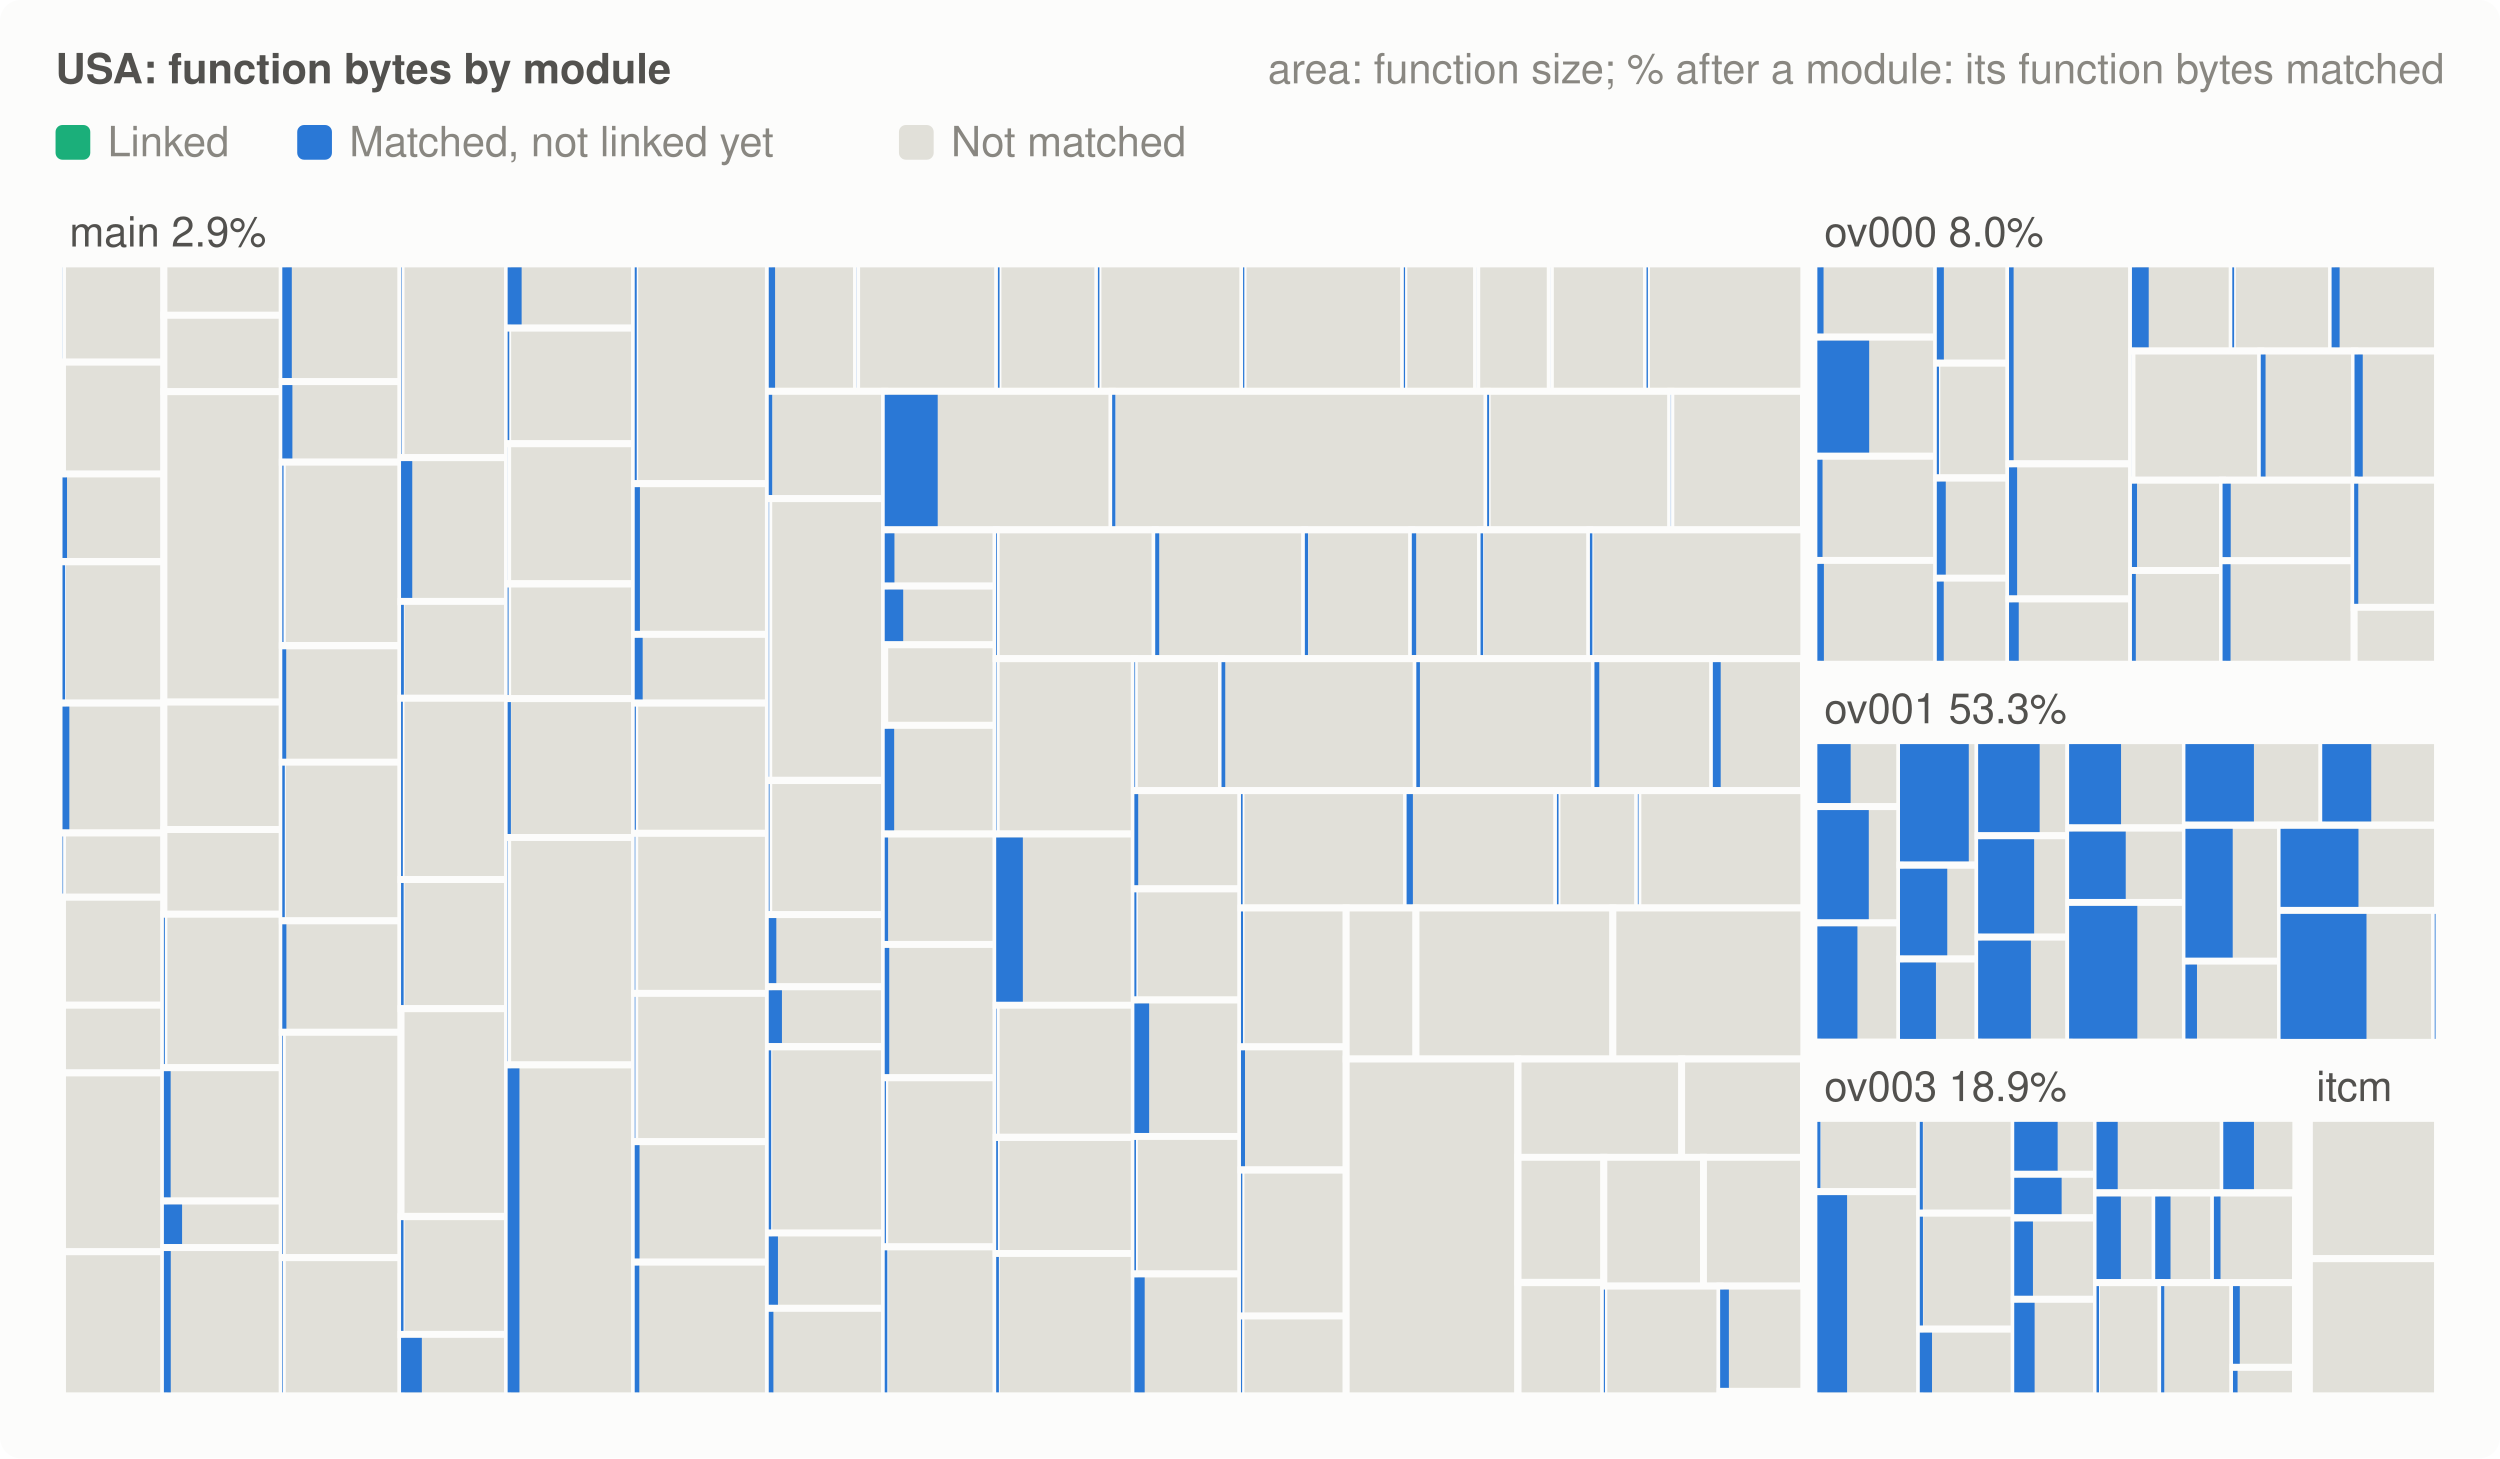
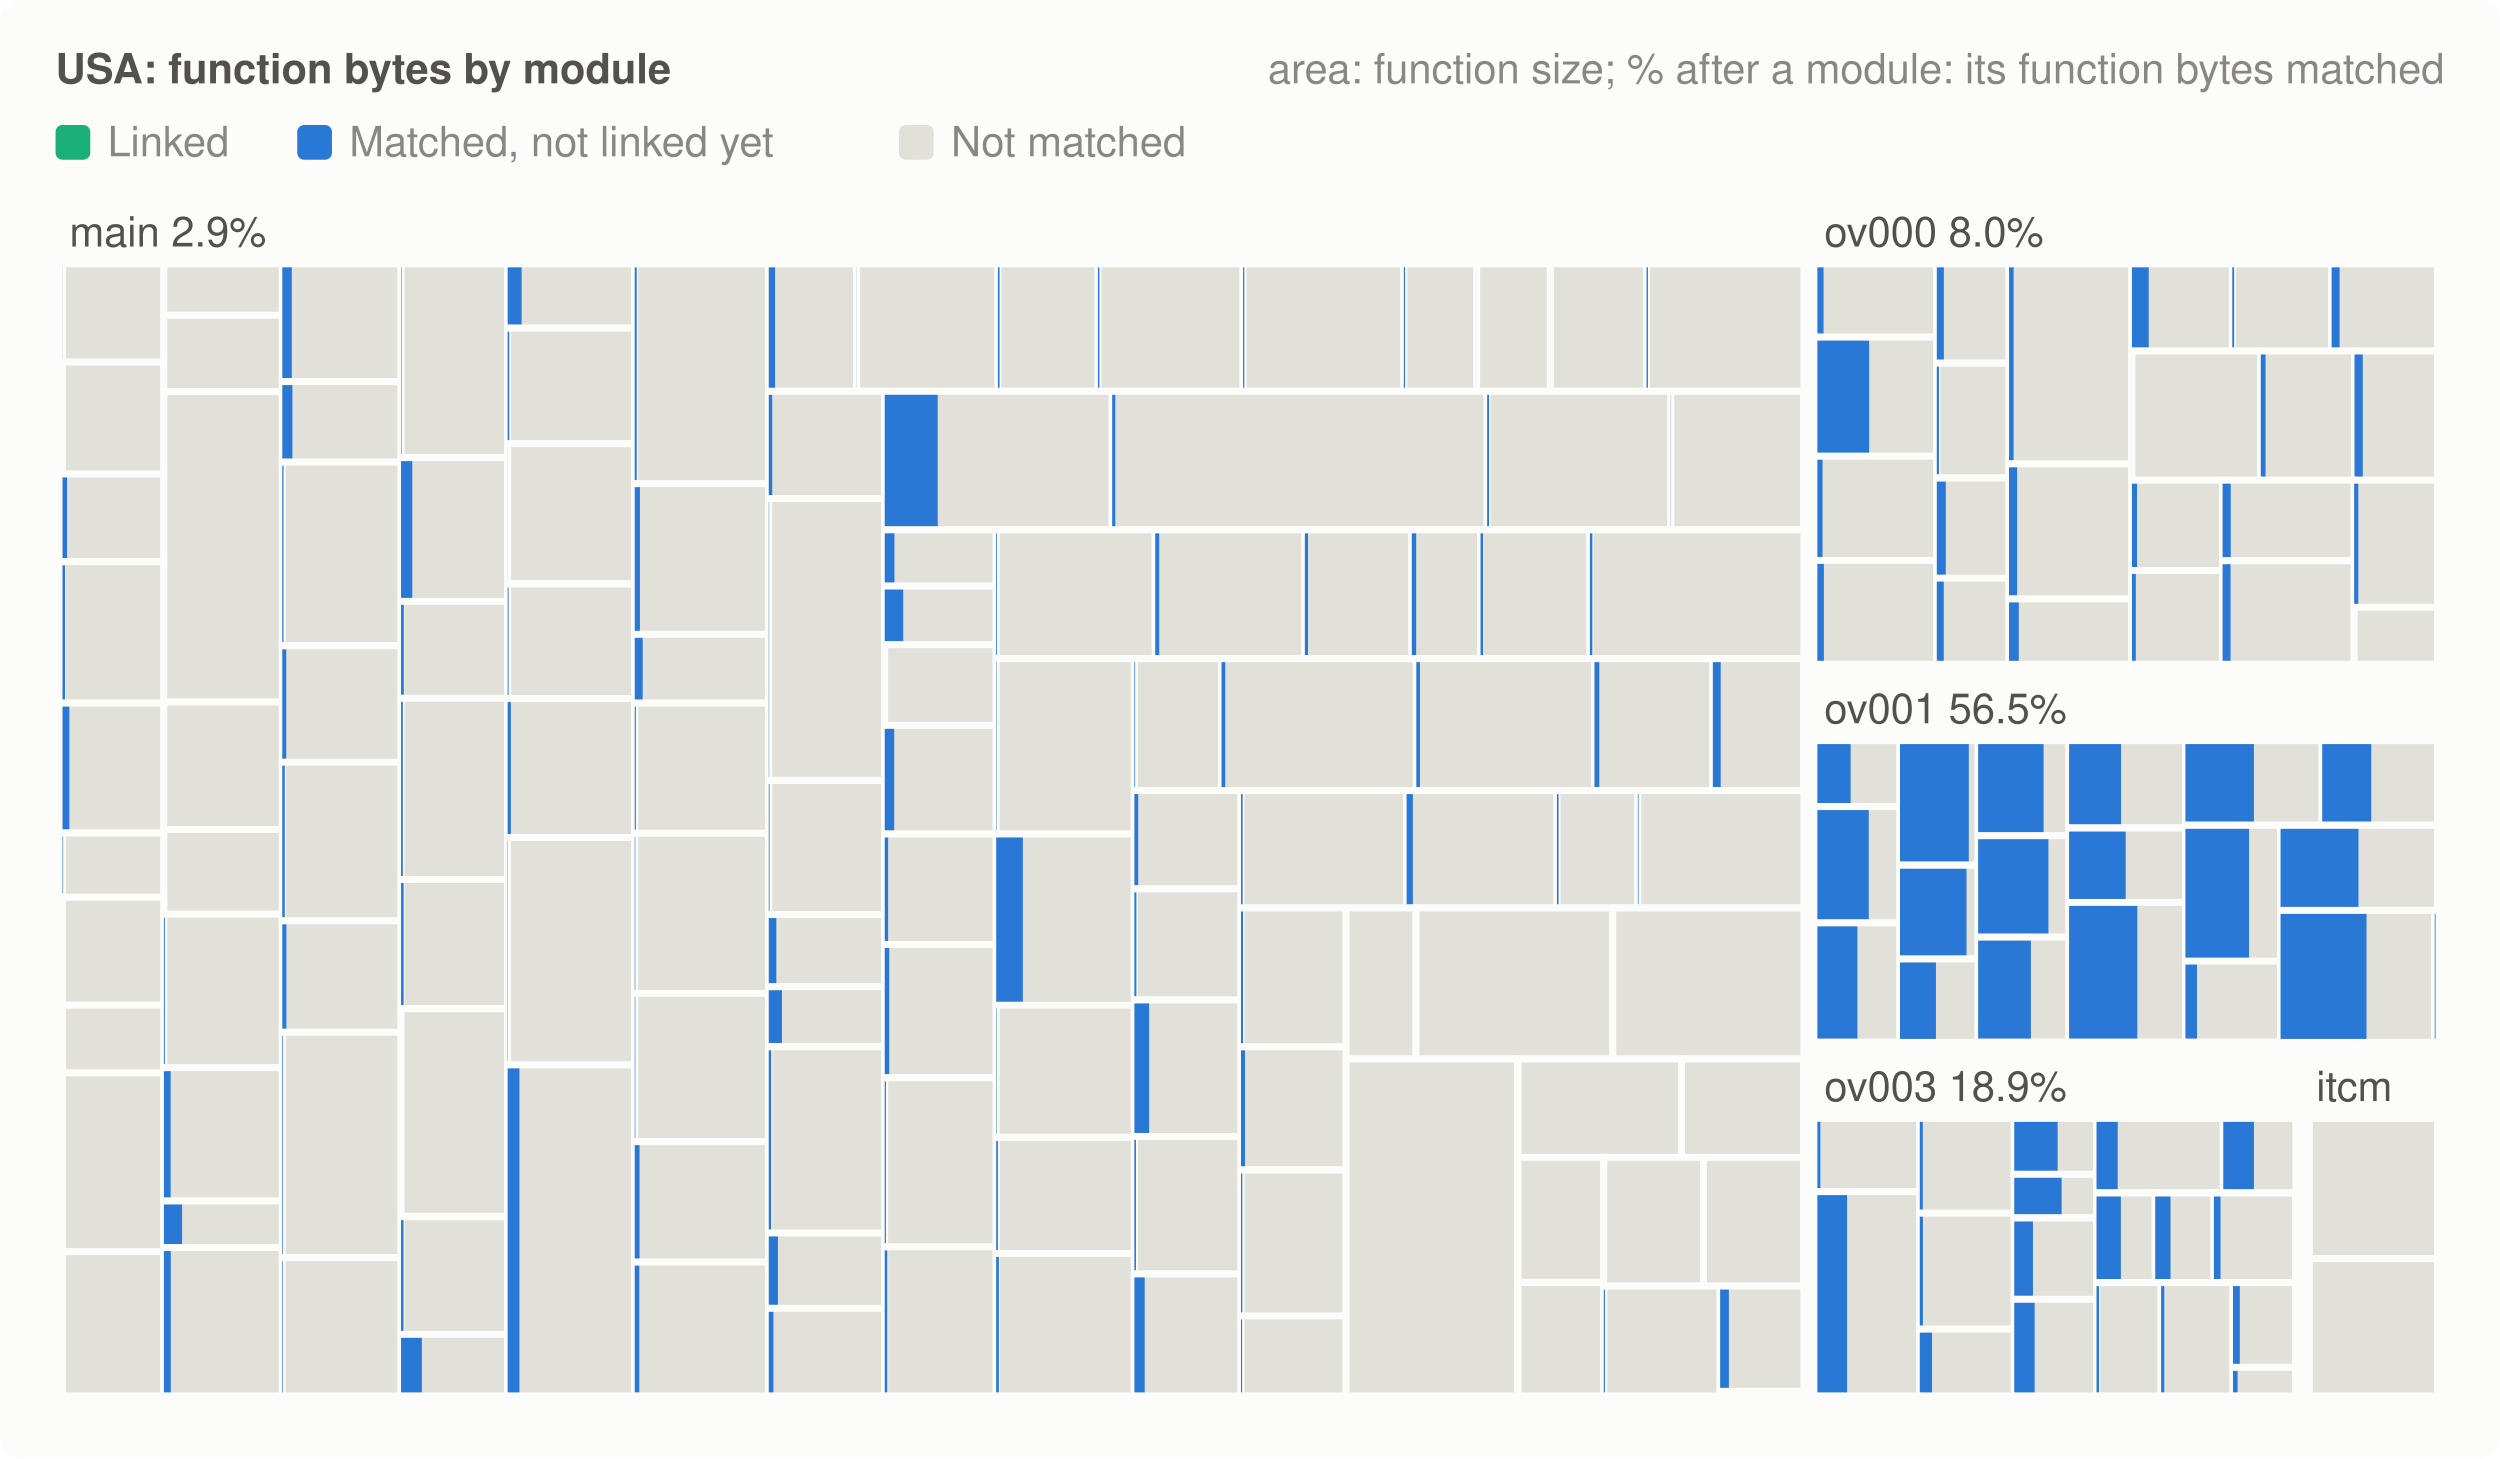
<svg xmlns="http://www.w3.org/2000/svg" viewBox="0 0 720 420" width="720" height="420" role="img" aria-label="Matched and linked code by module (USA)">
  <style>.bg{fill:#fcfcfb}.lbl{fill:#52514e}.muted{fill:#898781}.todo{fill:#e1e0d9}.gap{stroke:#fcfcfb}.matched{fill:#2a78d6}.linked{fill:#1baf7a}@media (prefers-color-scheme: dark){.bg{fill:#1a1a19}.lbl{fill:#c3c2b7}.muted{fill:#898781}.todo{fill:#2c2c2a}.gap{stroke:#1a1a19}.matched{fill:#3987e5}.linked{fill:#199e70}}text{font:12px -apple-system,BlinkMacSystemFont,'Segoe UI',Helvetica,Arial,sans-serif}.head{font-weight:600}</style>
  <rect class="bg" width="720" height="420" rx="6" />
  <text class="lbl head" x="16" y="24">USA: function bytes by module</text>
  <text class="muted" x="704" y="24" text-anchor="end">area: function size; % after a module: its function bytes matched</text>
  <rect class="linked" x="16" y="36" width="10" height="10" rx="2" />
  <text class="muted" x="31" y="45">Linked</text>
  <rect class="matched" x="85.6" y="36" width="10" height="10" rx="2" />
  <text class="muted" x="100.6" y="45">Matched, not linked yet</text>
  <rect class="todo" x="258.9" y="36" width="10" height="10" rx="2" />
  <text class="muted" x="273.9" y="45">Not matched</text>
  <rect class="todo gap" x="18.0" y="76.0" width="29.2" height="28.3" stroke-width="2" />
  <rect class="matched" x="18.0" y="77.0" width="0.03" height="26.3" />
  <rect class="todo gap" x="18.0" y="104.3" width="29.2" height="32.3" stroke-width="2" />
  <rect class="todo gap" x="18.0" y="136.5" width="29.2" height="25.2" stroke-width="2" />
  <rect class="matched" x="18.0" y="137.5" width="1.30" height="23.2" />
  <rect class="todo gap" x="18.0" y="161.8" width="29.2" height="40.7" stroke-width="2" />
  <rect class="matched" x="18.0" y="162.8" width="0.75" height="38.7" />
  <rect class="todo gap" x="18.0" y="202.5" width="29.2" height="37.4" stroke-width="2" />
  <rect class="matched" x="18.0" y="203.5" width="1.97" height="35.4" />
  <rect class="todo gap" x="18.0" y="239.9" width="29.2" height="18.5" stroke-width="2" />
  <rect class="matched" x="18.0" y="240.9" width="0.18" height="16.5" />
  <rect class="todo gap" x="18.0" y="258.4" width="29.2" height="31.1" stroke-width="2" />
  <rect class="todo gap" x="18.0" y="289.5" width="29.2" height="19.5" stroke-width="2" />
  <rect class="todo gap" x="18.0" y="309.0" width="29.2" height="51.5" stroke-width="2" />
  <rect class="todo gap" x="18.0" y="360.5" width="29.2" height="41.5" stroke-width="2" />
  <rect class="todo gap" x="47.2" y="76.0" width="34.1" height="14.8" stroke-width="2" />
  <rect class="todo gap" x="47.2" y="90.8" width="34.1" height="22.0" stroke-width="2" />
  <rect class="todo gap" x="47.2" y="112.8" width="34.1" height="89.4" stroke-width="2" />
  <rect class="todo gap" x="47.2" y="202.2" width="34.1" height="36.7" stroke-width="2" />
  <rect class="todo gap" x="47.2" y="238.9" width="34.1" height="24.4" stroke-width="2" />
  <rect class="todo gap" x="47.2" y="263.3" width="34.1" height="44.2" stroke-width="2" />
  <rect class="matched" x="47.2" y="264.3" width="0.28" height="42.2" />
  <rect class="todo gap" x="47.2" y="307.5" width="34.1" height="38.4" stroke-width="2" />
  <rect class="matched" x="47.2" y="308.5" width="1.95" height="36.4" />
  <rect class="todo gap" x="47.2" y="345.9" width="34.1" height="13.4" stroke-width="2" />
  <rect class="matched" x="47.2" y="346.9" width="5.24" height="11.4" />
  <rect class="todo gap" x="47.2" y="359.3" width="34.1" height="42.7" stroke-width="2" />
  <rect class="matched" x="47.2" y="360.3" width="1.98" height="40.7" />
  <rect class="todo gap" x="81.3" y="76.0" width="34.2" height="33.9" stroke-width="2" />
  <rect class="matched" x="81.3" y="77.0" width="2.74" height="31.9" />
  <rect class="todo gap" x="81.3" y="109.9" width="34.2" height="23.2" stroke-width="2" />
  <rect class="matched" x="81.3" y="110.9" width="2.91" height="21.2" />
  <rect class="todo gap" x="81.3" y="133.1" width="34.2" height="52.8" stroke-width="2" />
  <rect class="matched" x="81.3" y="134.1" width="0.36" height="50.8" />
  <rect class="todo gap" x="81.3" y="186.0" width="34.2" height="33.6" stroke-width="2" />
  <rect class="matched" x="81.3" y="187.0" width="1.13" height="31.6" />
  <rect class="todo gap" x="81.3" y="219.5" width="34.2" height="45.7" stroke-width="2" />
  <rect class="matched" x="81.3" y="220.5" width="0.72" height="43.7" />
  <rect class="todo gap" x="81.3" y="265.2" width="34.2" height="32.1" stroke-width="2" />
  <rect class="matched" x="81.3" y="266.2" width="1.18" height="30.1" />
  <rect class="todo gap" x="81.3" y="297.3" width="34.2" height="64.9" stroke-width="2" />
  <rect class="matched" x="81.3" y="298.3" width="0.20" height="62.9" />
  <rect class="todo gap" x="81.3" y="362.2" width="34.2" height="39.8" stroke-width="2" />
  <rect class="matched" x="81.3" y="363.2" width="0.19" height="37.8" />
  <rect class="todo gap" x="115.5" y="76.0" width="30.7" height="55.8" stroke-width="2" />
  <rect class="matched" x="115.5" y="77.0" width="0.15" height="53.8" />
  <rect class="todo gap" x="115.5" y="131.8" width="30.7" height="41.5" stroke-width="2" />
  <rect class="matched" x="115.5" y="132.8" width="3.23" height="39.5" />
  <rect class="todo gap" x="115.5" y="173.2" width="30.7" height="27.9" stroke-width="2" />
  <rect class="matched" x="115.5" y="174.2" width="0.81" height="25.9" />
  <rect class="todo gap" x="115.5" y="201.1" width="30.7" height="52.2" stroke-width="2" />
  <rect class="matched" x="115.5" y="202.1" width="0.52" height="50.2" />
  <rect class="todo gap" x="115.5" y="253.3" width="30.7" height="37.2" stroke-width="2" />
  <rect class="matched" x="115.5" y="254.3" width="0.75" height="35.2" />
  <rect class="todo gap" x="115.5" y="290.5" width="30.7" height="59.8" stroke-width="2" />
  <rect class="todo gap" x="115.5" y="350.4" width="30.7" height="34.0" stroke-width="2" />
  <rect class="matched" x="115.5" y="351.4" width="0.71" height="32.0" />
  <rect class="todo gap" x="115.5" y="384.3" width="30.7" height="17.7" stroke-width="2" />
  <rect class="matched" x="115.5" y="385.3" width="5.99" height="15.7" />
  <rect class="todo gap" x="146.2" y="76.0" width="36.6" height="18.5" stroke-width="2" />
  <rect class="matched" x="146.2" y="77.0" width="4.03" height="16.5" />
  <rect class="todo gap" x="146.2" y="94.5" width="36.6" height="33.3" stroke-width="2" />
  <rect class="matched" x="146.2" y="95.5" width="0.47" height="31.3" />
  <rect class="todo gap" x="146.2" y="127.8" width="36.6" height="40.3" stroke-width="2" />
  <rect class="matched" x="146.2" y="128.8" width="0.02" height="38.3" />
  <rect class="todo gap" x="146.2" y="168.2" width="36.6" height="33.0" stroke-width="2" />
  <rect class="matched" x="146.2" y="169.2" width="0.27" height="31.0" />
  <rect class="todo gap" x="146.2" y="201.2" width="36.6" height="40.0" stroke-width="2" />
  <rect class="matched" x="146.2" y="202.2" width="0.94" height="38.0" />
  <rect class="todo gap" x="146.2" y="241.2" width="36.6" height="65.5" stroke-width="2" />
  <rect class="matched" x="146.2" y="242.2" width="0.10" height="63.5" />
  <rect class="todo gap" x="146.2" y="306.7" width="36.6" height="95.3" stroke-width="2" />
  <rect class="matched" x="146.2" y="307.7" width="3.40" height="93.3" />
  <rect class="todo gap" x="182.8" y="76.0" width="38.5" height="63.3" stroke-width="2" />
  <rect class="matched" x="182.8" y="77.0" width="0.58" height="61.3" />
  <rect class="todo gap" x="182.8" y="139.3" width="38.5" height="43.4" stroke-width="2" />
  <rect class="matched" x="182.8" y="140.3" width="1.50" height="41.4" />
  <rect class="todo gap" x="182.8" y="182.7" width="38.5" height="19.8" stroke-width="2" />
  <rect class="matched" x="182.8" y="183.7" width="2.29" height="17.8" />
  <rect class="todo gap" x="182.8" y="202.5" width="38.5" height="37.5" stroke-width="2" />
  <rect class="matched" x="182.8" y="203.5" width="0.33" height="35.5" />
  <rect class="todo gap" x="182.8" y="240.0" width="38.5" height="46.1" stroke-width="2" />
  <rect class="matched" x="182.8" y="241.0" width="0.17" height="44.1" />
  <rect class="todo gap" x="182.8" y="286.1" width="38.5" height="42.7" stroke-width="2" />
  <rect class="matched" x="182.8" y="287.1" width="0.18" height="40.7" />
  <rect class="todo gap" x="182.8" y="328.8" width="38.5" height="34.7" stroke-width="2" />
  <rect class="matched" x="182.8" y="329.8" width="1.39" height="32.7" />
  <rect class="todo gap" x="182.8" y="363.5" width="38.5" height="38.5" stroke-width="2" />
  <rect class="matched" x="182.8" y="364.5" width="1.32" height="36.5" />
  <rect class="todo gap" x="221.4" y="76.0" width="25.3" height="36.7" stroke-width="2" />
  <rect class="matched" x="221.4" y="77.0" width="1.82" height="34.7" />
  <rect class="todo gap" x="246.7" y="76.0" width="40.7" height="36.7" stroke-width="2" />
  <rect class="matched" x="246.7" y="77.0" width="0.04" height="34.7" />
  <rect class="todo gap" x="287.4" y="76.0" width="28.9" height="36.7" stroke-width="2" />
  <rect class="matched" x="287.4" y="77.0" width="0.47" height="34.7" />
  <rect class="todo gap" x="316.2" y="76.0" width="41.8" height="36.7" stroke-width="2" />
  <rect class="matched" x="316.2" y="77.0" width="0.43" height="34.7" />
  <rect class="todo gap" x="358.0" y="76.0" width="46.3" height="36.7" stroke-width="2" />
  <rect class="matched" x="358.0" y="77.0" width="0.36" height="34.7" />
  <rect class="todo gap" x="404.3" y="76.0" width="21.0" height="36.7" stroke-width="2" />
  <rect class="matched" x="404.3" y="77.0" width="0.36" height="34.7" />
  <rect class="todo gap" x="425.3" y="76.0" width="21.2" height="36.7" stroke-width="2" />
  <rect class="matched" x="425.3" y="77.0" width="0.01" height="34.7" />
  <rect class="todo gap" x="446.5" y="76.0" width="27.7" height="36.7" stroke-width="2" />
  <rect class="matched" x="446.5" y="77.0" width="0.01" height="34.7" />
  <rect class="todo gap" x="474.2" y="76.0" width="45.3" height="36.7" stroke-width="2" />
  <rect class="matched" x="474.2" y="77.0" width="0.40" height="34.7" />
  <rect class="todo gap" x="221.4" y="112.7" width="33.4" height="30.9" stroke-width="2" />
  <rect class="matched" x="221.4" y="113.7" width="1.00" height="28.9" />
  <rect class="todo gap" x="221.4" y="143.6" width="33.4" height="81.1" stroke-width="2" />
  <rect class="matched" x="221.4" y="144.6" width="0.12" height="79.1" />
  <rect class="todo gap" x="221.4" y="224.8" width="33.4" height="38.6" stroke-width="2" />
  <rect class="matched" x="221.4" y="225.8" width="0.23" height="36.6" />
  <rect class="todo gap" x="221.4" y="263.4" width="33.4" height="20.8" stroke-width="2" />
  <rect class="matched" x="221.4" y="264.4" width="2.18" height="18.8" />
  <rect class="todo gap" x="221.4" y="284.2" width="33.4" height="17.2" stroke-width="2" />
  <rect class="matched" x="221.4" y="285.2" width="3.80" height="15.2" />
  <rect class="todo gap" x="221.4" y="301.5" width="33.4" height="53.7" stroke-width="2" />
  <rect class="matched" x="221.4" y="302.5" width="0.70" height="51.7" />
  <rect class="todo gap" x="221.4" y="355.1" width="33.4" height="21.7" stroke-width="2" />
  <rect class="matched" x="221.4" y="356.1" width="2.65" height="19.7" />
  <rect class="todo gap" x="221.4" y="376.8" width="33.4" height="25.2" stroke-width="2" />
  <rect class="matched" x="221.4" y="377.8" width="1.34" height="23.2" />
  <rect class="todo gap" x="254.8" y="112.7" width="65.5" height="39.9" stroke-width="2" />
  <rect class="matched" x="254.8" y="113.7" width="15.26" height="37.9" />
  <rect class="todo gap" x="320.3" y="112.7" width="108.0" height="39.9" stroke-width="2" />
  <rect class="matched" x="320.3" y="113.7" width="0.93" height="37.9" />
  <rect class="todo gap" x="428.3" y="112.7" width="52.9" height="39.9" stroke-width="2" />
  <rect class="matched" x="428.3" y="113.7" width="0.56" height="37.9" />
  <rect class="todo gap" x="481.2" y="112.7" width="38.2" height="39.9" stroke-width="2" />
  <rect class="matched" x="481.2" y="113.7" width="0.06" height="37.9" />
  <rect class="todo gap" x="254.8" y="152.6" width="32.1" height="16.2" stroke-width="2" />
  <rect class="matched" x="254.8" y="153.6" width="2.80" height="14.2" />
  <rect class="todo gap" x="254.8" y="168.8" width="32.1" height="16.9" stroke-width="2" />
  <rect class="matched" x="254.8" y="169.8" width="5.32" height="14.9" />
  <rect class="todo gap" x="254.8" y="185.7" width="32.1" height="23.2" stroke-width="2" />
  <rect class="todo gap" x="254.8" y="208.9" width="32.1" height="31.3" stroke-width="2" />
  <rect class="matched" x="254.8" y="209.9" width="2.72" height="29.3" />
  <rect class="todo gap" x="254.8" y="240.2" width="32.1" height="31.8" stroke-width="2" />
  <rect class="matched" x="254.8" y="241.2" width="0.98" height="29.8" />
  <rect class="todo gap" x="254.8" y="272.0" width="32.1" height="38.4" stroke-width="2" />
  <rect class="matched" x="254.8" y="273.0" width="1.30" height="36.4" />
  <rect class="todo gap" x="254.8" y="310.4" width="32.1" height="48.7" stroke-width="2" />
  <rect class="matched" x="254.8" y="311.4" width="0.35" height="46.7" />
  <rect class="todo gap" x="254.8" y="359.1" width="32.1" height="42.9" stroke-width="2" />
  <rect class="matched" x="254.8" y="360.1" width="0.75" height="40.9" />
  <rect class="todo gap" x="286.9" y="152.6" width="45.8" height="37.1" stroke-width="2" />
  <rect class="matched" x="286.9" y="153.6" width="0.23" height="35.1" />
  <rect class="todo gap" x="332.7" y="152.6" width="43.1" height="37.1" stroke-width="2" />
  <rect class="matched" x="332.7" y="153.6" width="1.15" height="35.1" />
  <rect class="todo gap" x="375.8" y="152.6" width="30.8" height="37.1" stroke-width="2" />
  <rect class="matched" x="375.8" y="153.6" width="0.92" height="35.1" />
  <rect class="todo gap" x="406.6" y="152.6" width="19.8" height="37.1" stroke-width="2" />
  <rect class="matched" x="406.6" y="153.6" width="1.25" height="35.1" />
  <rect class="todo gap" x="426.4" y="152.6" width="31.5" height="37.1" stroke-width="2" />
  <rect class="matched" x="426.4" y="153.6" width="0.75" height="35.1" />
  <rect class="todo gap" x="457.9" y="152.6" width="61.6" height="37.1" stroke-width="2" />
  <rect class="matched" x="457.9" y="153.6" width="0.70" height="35.1" />
  <rect class="todo gap" x="286.9" y="189.7" width="39.8" height="50.5" stroke-width="2" />
  <rect class="matched" x="286.9" y="190.7" width="0.13" height="48.5" />
  <rect class="todo gap" x="286.9" y="240.2" width="39.8" height="49.4" stroke-width="2" />
  <rect class="matched" x="286.9" y="241.2" width="7.68" height="47.4" />
  <rect class="todo gap" x="286.9" y="289.5" width="39.8" height="38.0" stroke-width="2" />
  <rect class="matched" x="286.9" y="290.5" width="0.14" height="36.0" />
  <rect class="todo gap" x="286.9" y="327.6" width="39.8" height="33.5" stroke-width="2" />
  <rect class="matched" x="286.9" y="328.6" width="0.50" height="31.5" />
  <rect class="todo gap" x="286.9" y="361.0" width="39.8" height="41.0" stroke-width="2" />
  <rect class="matched" x="286.9" y="362.0" width="0.78" height="39.0" />
  <rect class="todo gap" x="326.7" y="189.7" width="25.1" height="38.0" stroke-width="2" />
  <rect class="matched" x="326.7" y="190.7" width="0.21" height="36.0" />
  <rect class="todo gap" x="351.8" y="189.7" width="56.1" height="38.0" stroke-width="2" />
  <rect class="matched" x="351.8" y="190.7" width="1.07" height="36.0" />
  <rect class="todo gap" x="407.9" y="189.7" width="51.3" height="38.0" stroke-width="2" />
  <rect class="matched" x="407.9" y="190.7" width="1.04" height="36.0" />
  <rect class="todo gap" x="459.2" y="189.7" width="34.1" height="38.0" stroke-width="2" />
  <rect class="matched" x="459.2" y="190.7" width="1.39" height="36.0" />
  <rect class="todo gap" x="493.3" y="189.7" width="26.1" height="38.0" stroke-width="2" />
  <rect class="matched" x="493.3" y="190.7" width="2.26" height="36.0" />
  <rect class="todo gap" x="326.7" y="227.7" width="30.7" height="28.3" stroke-width="2" />
  <rect class="matched" x="326.7" y="228.7" width="1.10" height="26.3" />
  <rect class="todo gap" x="326.7" y="256.0" width="30.7" height="32.0" stroke-width="2" />
  <rect class="matched" x="326.7" y="257.0" width="0.58" height="30.0" />
  <rect class="todo gap" x="326.7" y="288.0" width="30.7" height="39.3" stroke-width="2" />
  <rect class="matched" x="326.7" y="289.0" width="4.25" height="37.3" />
  <rect class="todo gap" x="326.7" y="327.3" width="30.7" height="39.6" stroke-width="2" />
  <rect class="matched" x="326.7" y="328.3" width="0.46" height="37.6" />
  <rect class="todo gap" x="326.7" y="366.9" width="30.7" height="35.1" stroke-width="2" />
  <rect class="matched" x="326.7" y="367.9" width="2.97" height="33.1" />
  <rect class="todo gap" x="357.4" y="227.7" width="47.7" height="33.8" stroke-width="2" />
  <rect class="matched" x="357.4" y="228.7" width="0.48" height="31.8" />
  <rect class="todo gap" x="405.1" y="227.7" width="43.3" height="33.8" stroke-width="2" />
  <rect class="matched" x="405.1" y="228.7" width="1.81" height="31.8" />
  <rect class="todo gap" x="448.4" y="227.7" width="23.3" height="33.8" stroke-width="2" />
  <rect class="matched" x="448.4" y="228.7" width="0.46" height="31.8" />
  <rect class="todo gap" x="471.7" y="227.7" width="47.8" height="33.8" stroke-width="2" />
  <rect class="matched" x="471.7" y="228.7" width="0.20" height="31.8" />
  <rect class="todo gap" x="357.4" y="261.5" width="30.3" height="40.0" stroke-width="2" />
  <rect class="matched" x="357.4" y="262.5" width="0.60" height="38.0" />
  <rect class="todo gap" x="357.4" y="301.5" width="30.3" height="35.4" stroke-width="2" />
  <rect class="matched" x="357.4" y="302.5" width="1.16" height="33.4" />
  <rect class="todo gap" x="357.4" y="337.0" width="30.3" height="42.1" stroke-width="2" />
  <rect class="matched" x="357.4" y="338.0" width="0.39" height="40.1" />
  <rect class="todo gap" x="357.4" y="379.0" width="30.3" height="23.0" stroke-width="2" />
  <rect class="matched" x="357.4" y="380.0" width="0.33" height="21.0" />
  <rect class="todo gap" x="387.7" y="261.5" width="20.1" height="43.5" stroke-width="2" />
  <rect class="todo gap" x="407.8" y="261.5" width="56.7" height="43.5" stroke-width="2" />
  <rect class="todo gap" x="464.5" y="261.5" width="55.0" height="43.5" stroke-width="2" />
  <rect class="todo gap" x="387.7" y="305.0" width="49.4" height="97.0" stroke-width="2" />
  <rect class="todo gap" x="437.2" y="305.0" width="47.2" height="28.4" stroke-width="2" />
  <rect class="todo gap" x="484.3" y="305.0" width="35.1" height="28.4" stroke-width="2" />
  <rect class="todo gap" x="437.2" y="333.3" width="24.7" height="36.0" stroke-width="2" />
  <rect class="todo gap" x="437.2" y="369.4" width="24.7" height="32.6" stroke-width="2" />
  <rect class="todo gap" x="461.9" y="333.3" width="28.7" height="37.1" stroke-width="2" />
  <rect class="todo gap" x="490.6" y="333.3" width="28.8" height="37.1" stroke-width="2" />
  <rect class="todo gap" x="461.9" y="370.4" width="33.5" height="31.6" stroke-width="2" />
  <rect class="matched" x="461.9" y="371.4" width="0.33" height="29.6" />
  <rect class="todo gap" x="495.4" y="370.4" width="24.1" height="30.4" stroke-width="2" />
  <rect class="matched" x="495.4" y="371.4" width="2.52" height="28.4" />
  <rect class="todo gap" x="495.4" y="400.7" width="24.1" height="1.3" stroke-width="2" />
  <rect class="matched" x="495.4" y="401.7" width="0.75" height="0.0" />
  <text class="lbl" x="20.0" y="71.0">main 2.9%</text>
  <rect class="todo gap" x="523.4" y="76.0" width="34.4" height="21.1" stroke-width="2" />
  <rect class="matched" x="523.4" y="77.0" width="1.78" height="19.1" />
  <rect class="todo gap" x="523.4" y="97.1" width="34.4" height="34.3" stroke-width="2" />
  <rect class="matched" x="523.4" y="98.1" width="14.92" height="32.3" />
  <rect class="todo gap" x="523.4" y="131.4" width="34.4" height="30.1" stroke-width="2" />
  <rect class="matched" x="523.4" y="132.4" width="1.49" height="28.1" />
  <rect class="todo gap" x="523.4" y="161.4" width="34.4" height="29.9" stroke-width="2" />
  <rect class="matched" x="523.4" y="162.4" width="1.88" height="27.9" />
  <rect class="todo gap" x="557.8" y="76.0" width="20.8" height="28.6" stroke-width="2" />
  <rect class="matched" x="557.8" y="77.0" width="2.03" height="26.6" />
  <rect class="todo gap" x="557.8" y="104.6" width="20.8" height="33.0" stroke-width="2" />
  <rect class="matched" x="557.8" y="105.6" width="0.62" height="31.0" />
  <rect class="todo gap" x="557.8" y="137.7" width="20.8" height="28.9" stroke-width="2" />
  <rect class="matched" x="557.8" y="138.7" width="2.58" height="26.9" />
  <rect class="todo gap" x="557.8" y="166.5" width="20.8" height="24.8" stroke-width="2" />
  <rect class="matched" x="557.8" y="167.5" width="2.00" height="22.8" />
  <rect class="todo gap" x="578.6" y="76.0" width="35.3" height="57.6" stroke-width="2" />
  <rect class="matched" x="578.6" y="77.0" width="1.32" height="55.6" />
  <rect class="todo gap" x="578.6" y="133.6" width="35.3" height="38.9" stroke-width="2" />
  <rect class="matched" x="578.6" y="134.6" width="2.33" height="36.9" />
  <rect class="todo gap" x="578.6" y="172.5" width="35.3" height="18.8" stroke-width="2" />
  <rect class="matched" x="578.6" y="173.5" width="2.80" height="16.8" />
  <rect class="todo gap" x="614.0" y="76.0" width="28.9" height="25.1" stroke-width="2" />
  <rect class="matched" x="614.0" y="77.0" width="4.83" height="23.1" />
  <rect class="todo gap" x="642.9" y="76.0" width="28.7" height="25.1" stroke-width="2" />
  <rect class="matched" x="642.9" y="77.0" width="0.53" height="23.1" />
  <rect class="todo gap" x="671.5" y="76.0" width="30.5" height="25.1" stroke-width="2" />
  <rect class="matched" x="671.5" y="77.0" width="2.31" height="23.1" />
  <rect class="todo gap" x="614.0" y="101.1" width="37.1" height="37.2" stroke-width="2" />
  <rect class="matched" x="614.0" y="102.1" width="0.01" height="35.2" />
  <rect class="todo gap" x="651.1" y="101.1" width="27.1" height="37.2" stroke-width="2" />
  <rect class="matched" x="651.1" y="102.1" width="1.38" height="35.2" />
  <rect class="todo gap" x="678.1" y="101.1" width="23.9" height="37.2" stroke-width="2" />
  <rect class="matched" x="678.1" y="102.1" width="2.37" height="35.2" />
  <rect class="todo gap" x="614.0" y="138.3" width="26.1" height="26.0" stroke-width="2" />
  <rect class="matched" x="614.0" y="139.3" width="1.46" height="24.0" />
  <rect class="todo gap" x="614.0" y="164.3" width="26.1" height="27.0" stroke-width="2" />
  <rect class="matched" x="614.0" y="165.3" width="1.12" height="25.0" />
  <rect class="todo gap" x="640.1" y="138.3" width="37.9" height="23.2" stroke-width="2" />
  <rect class="matched" x="640.1" y="139.3" width="2.35" height="21.2" />
  <rect class="todo gap" x="640.1" y="161.5" width="37.9" height="29.8" stroke-width="2" />
  <rect class="matched" x="640.1" y="162.5" width="2.30" height="27.8" />
  <rect class="todo gap" x="678.0" y="138.3" width="24.0" height="36.7" stroke-width="2" />
  <rect class="matched" x="678.0" y="139.3" width="1.18" height="34.7" />
  <rect class="todo gap" x="678.0" y="174.9" width="24.0" height="16.4" stroke-width="2" />
  <text class="lbl" x="525.4" y="71.0">ov000 8.0%</text>
  <rect class="todo gap" x="523.4" y="213.3" width="23.8" height="19.0" stroke-width="2" />
  <rect class="matched" x="523.4" y="214.3" width="9.59" height="17.0" />
  <rect class="todo gap" x="523.4" y="232.3" width="23.8" height="33.5" stroke-width="2" />
  <rect class="matched" x="523.4" y="233.3" width="14.81" height="31.5" />
  <rect class="todo gap" x="523.4" y="265.8" width="23.8" height="34.3" stroke-width="2" />
  <rect class="matched" x="523.4" y="266.8" width="11.54" height="32.3" />
  <rect class="todo gap" x="547.2" y="213.3" width="22.5" height="35.8" stroke-width="2" />
  <rect class="matched" x="547.2" y="214.3" width="19.81" height="33.8" />
  <rect class="todo gap" x="547.2" y="249.2" width="22.5" height="27.0" stroke-width="2" />
-   <rect class="matched" x="547.2" y="250.2" width="13.61" height="25.0" />
+   <rect class="matched" x="547.2" y="250.2" width="19.16" height="25.0" />
  <rect class="todo gap" x="547.2" y="276.2" width="22.5" height="24.0" stroke-width="2" />
  <rect class="matched" x="547.2" y="277.2" width="10.35" height="22.0" />
  <rect class="todo gap" x="569.7" y="213.3" width="26.1" height="27.4" stroke-width="2" />
-   <rect class="matched" x="569.7" y="214.3" width="17.72" height="25.4" />
+   <rect class="matched" x="569.7" y="214.3" width="18.85" height="25.4" />
  <rect class="todo gap" x="569.7" y="240.7" width="26.1" height="29.2" stroke-width="2" />
-   <rect class="matched" x="569.7" y="241.7" width="16.13" height="27.2" />
+   <rect class="matched" x="569.7" y="241.7" width="20.24" height="27.2" />
  <rect class="todo gap" x="569.7" y="269.9" width="26.1" height="30.2" stroke-width="2" />
  <rect class="matched" x="569.7" y="270.9" width="15.20" height="28.2" />
  <rect class="todo gap" x="595.9" y="213.3" width="33.6" height="25.1" stroke-width="2" />
  <rect class="matched" x="595.9" y="214.3" width="14.96" height="23.1" />
  <rect class="todo gap" x="595.9" y="238.5" width="33.6" height="21.5" stroke-width="2" />
  <rect class="matched" x="595.9" y="239.5" width="16.31" height="19.5" />
  <rect class="todo gap" x="595.9" y="259.9" width="33.6" height="40.2" stroke-width="2" />
  <rect class="matched" x="595.9" y="260.9" width="19.65" height="38.2" />
  <rect class="todo gap" x="629.4" y="213.3" width="39.3" height="24.3" stroke-width="2" />
  <rect class="matched" x="629.4" y="214.3" width="19.73" height="22.3" />
  <rect class="todo gap" x="668.8" y="213.3" width="33.2" height="24.3" stroke-width="2" />
  <rect class="matched" x="668.8" y="214.3" width="14.12" height="22.3" />
  <rect class="todo gap" x="629.4" y="237.7" width="27.4" height="39.2" stroke-width="2" />
-   <rect class="matched" x="629.4" y="238.7" width="13.62" height="37.2" />
+   <rect class="matched" x="629.4" y="238.7" width="18.33" height="37.2" />
  <rect class="todo gap" x="629.4" y="276.8" width="27.4" height="23.3" stroke-width="2" />
  <rect class="matched" x="629.4" y="277.8" width="3.33" height="21.3" />
  <rect class="todo gap" x="656.8" y="237.7" width="45.2" height="24.5" stroke-width="2" />
  <rect class="matched" x="656.8" y="238.7" width="22.44" height="22.5" />
  <rect class="todo gap" x="656.8" y="262.2" width="44.4" height="38.0" stroke-width="2" />
  <rect class="matched" x="656.8" y="263.2" width="24.75" height="36.0" />
  <rect class="todo gap" x="701.2" y="262.2" width="0.8" height="38.0" stroke-width="2" />
  <rect class="matched" x="701.2" y="263.2" width="0.24" height="36.0" />
-   <text class="lbl" x="525.4" y="208.3">ov001 53.3%</text>
+   <text class="lbl" x="525.4" y="208.3">ov001 56.5%</text>
  <rect class="todo gap" x="523.4" y="322.1" width="29.5" height="21.1" stroke-width="2" />
  <rect class="matched" x="523.4" y="323.1" width="0.89" height="19.1" />
  <rect class="todo gap" x="523.4" y="343.2" width="29.5" height="58.8" stroke-width="2" />
  <rect class="matched" x="523.4" y="344.2" width="8.56" height="56.8" />
  <rect class="todo gap" x="552.9" y="322.1" width="27.2" height="27.3" stroke-width="2" />
  <rect class="matched" x="552.9" y="323.1" width="0.88" height="25.3" />
  <rect class="todo gap" x="552.9" y="349.4" width="27.2" height="33.4" stroke-width="2" />
  <rect class="matched" x="552.9" y="350.4" width="0.91" height="31.4" />
  <rect class="todo gap" x="552.9" y="382.8" width="27.2" height="19.2" stroke-width="2" />
  <rect class="matched" x="552.9" y="383.8" width="3.52" height="17.2" />
  <rect class="todo gap" x="580.1" y="322.1" width="23.7" height="16.1" stroke-width="2" />
  <rect class="matched" x="580.1" y="323.1" width="12.50" height="14.1" />
  <rect class="todo gap" x="580.1" y="338.2" width="23.7" height="12.5" stroke-width="2" />
  <rect class="matched" x="580.1" y="339.2" width="13.65" height="10.5" />
  <rect class="todo gap" x="580.1" y="350.8" width="23.7" height="23.4" stroke-width="2" />
  <rect class="matched" x="580.1" y="351.8" width="5.39" height="21.4" />
  <rect class="todo gap" x="580.1" y="374.2" width="23.7" height="27.8" stroke-width="2" />
  <rect class="matched" x="580.1" y="375.2" width="5.87" height="25.8" />
  <rect class="todo gap" x="603.8" y="322.1" width="36.5" height="21.4" stroke-width="2" />
  <rect class="matched" x="603.8" y="323.1" width="6.10" height="19.4" />
  <rect class="todo gap" x="640.3" y="322.1" width="20.9" height="21.4" stroke-width="2" />
  <rect class="matched" x="640.3" y="323.1" width="8.84" height="19.4" />
  <rect class="todo gap" x="603.8" y="343.6" width="16.9" height="25.8" stroke-width="2" />
  <rect class="matched" x="603.8" y="344.6" width="7.01" height="23.8" />
  <rect class="todo gap" x="620.7" y="343.6" width="16.9" height="25.8" stroke-width="2" />
  <rect class="matched" x="620.7" y="344.6" width="4.41" height="23.8" />
  <rect class="todo gap" x="637.6" y="343.6" width="23.5" height="25.8" stroke-width="2" />
  <rect class="matched" x="637.6" y="344.6" width="1.91" height="23.8" />
  <rect class="todo gap" x="603.8" y="369.4" width="18.6" height="32.6" stroke-width="2" />
  <rect class="matched" x="603.8" y="370.4" width="0.72" height="30.6" />
  <rect class="todo gap" x="622.4" y="369.4" width="20.7" height="32.6" stroke-width="2" />
  <rect class="matched" x="622.4" y="370.4" width="0.93" height="30.6" />
  <rect class="todo gap" x="643.1" y="369.4" width="18.0" height="24.4" stroke-width="2" />
  <rect class="matched" x="643.1" y="370.4" width="1.96" height="22.4" />
  <rect class="todo gap" x="643.1" y="393.8" width="18.0" height="8.2" stroke-width="2" />
  <rect class="matched" x="643.1" y="394.8" width="1.32" height="6.2" />
  <text class="lbl" x="525.4" y="317.1">ov003 18.9%</text>
  <rect class="todo gap" x="665.1" y="322.1" width="36.9" height="40.4" stroke-width="2" />
  <rect class="todo gap" x="665.1" y="362.5" width="36.9" height="39.5" stroke-width="2" />
  <text class="lbl" x="667.1" y="317.1">itcm</text>
</svg>
